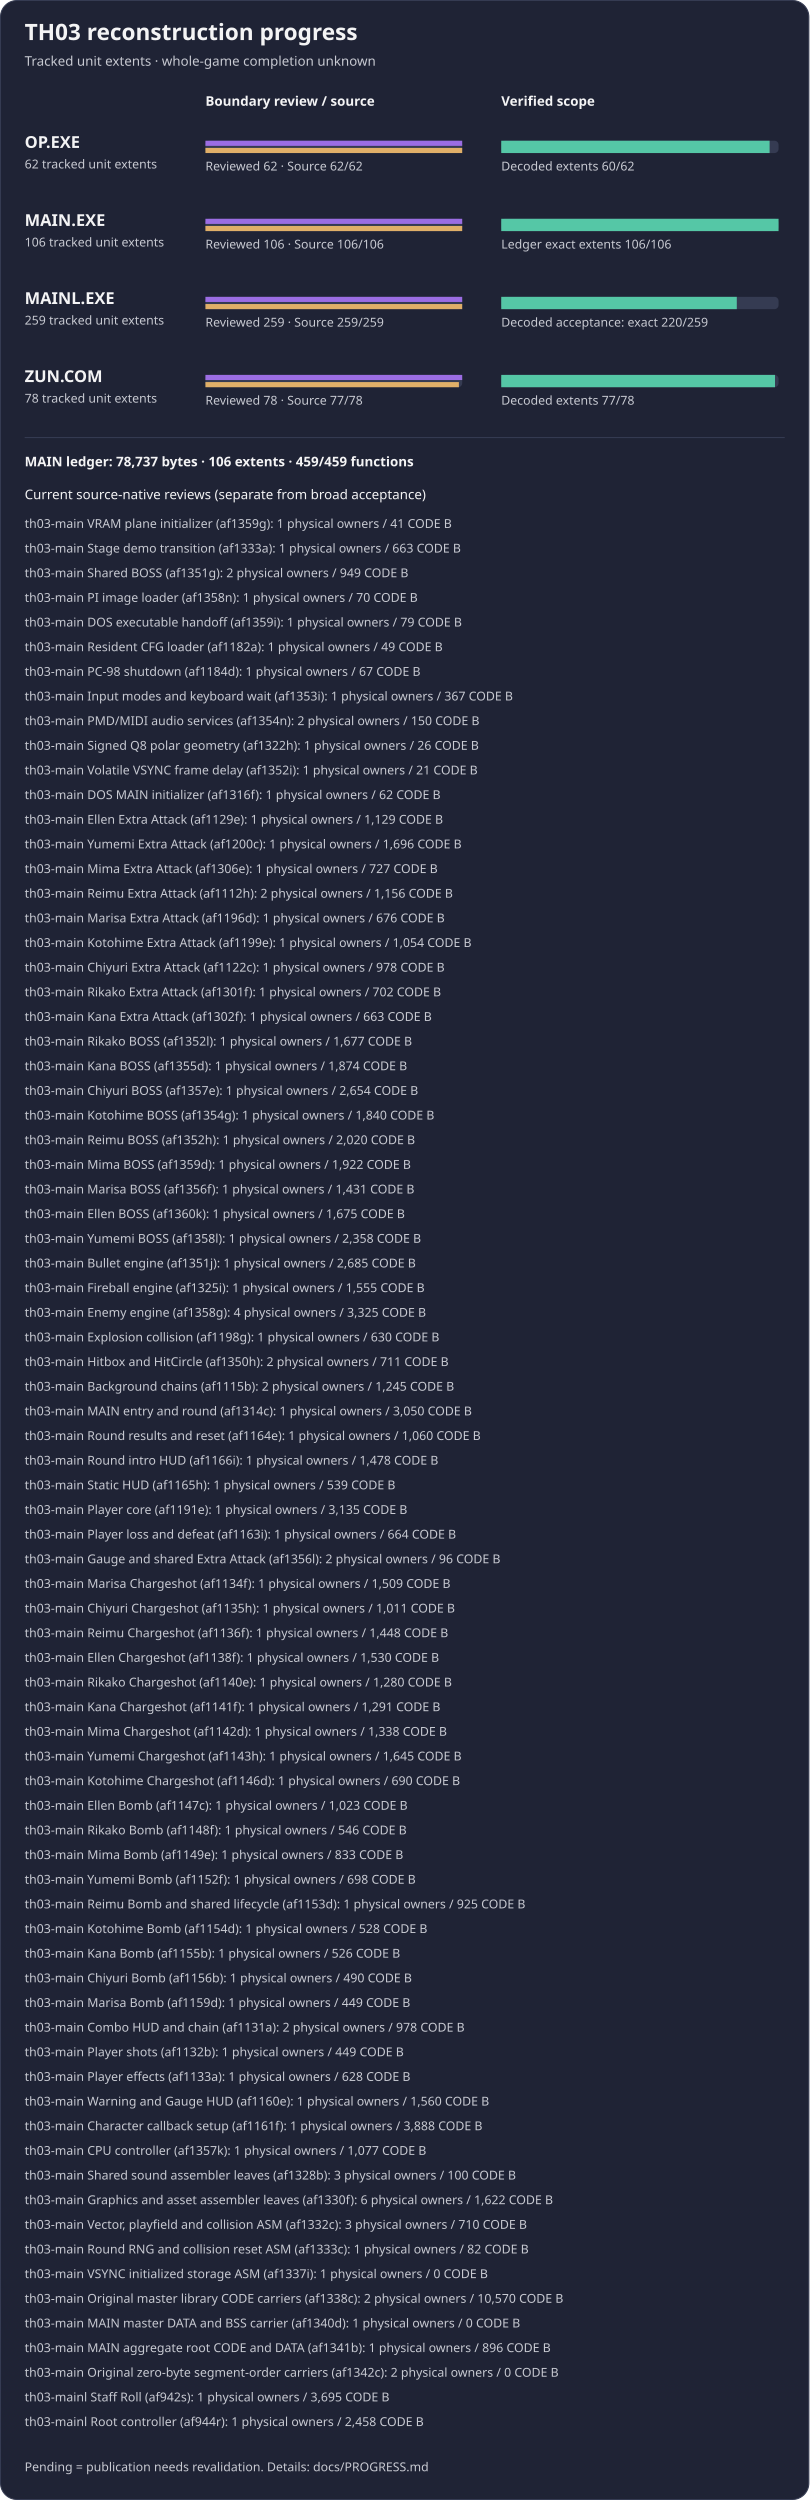
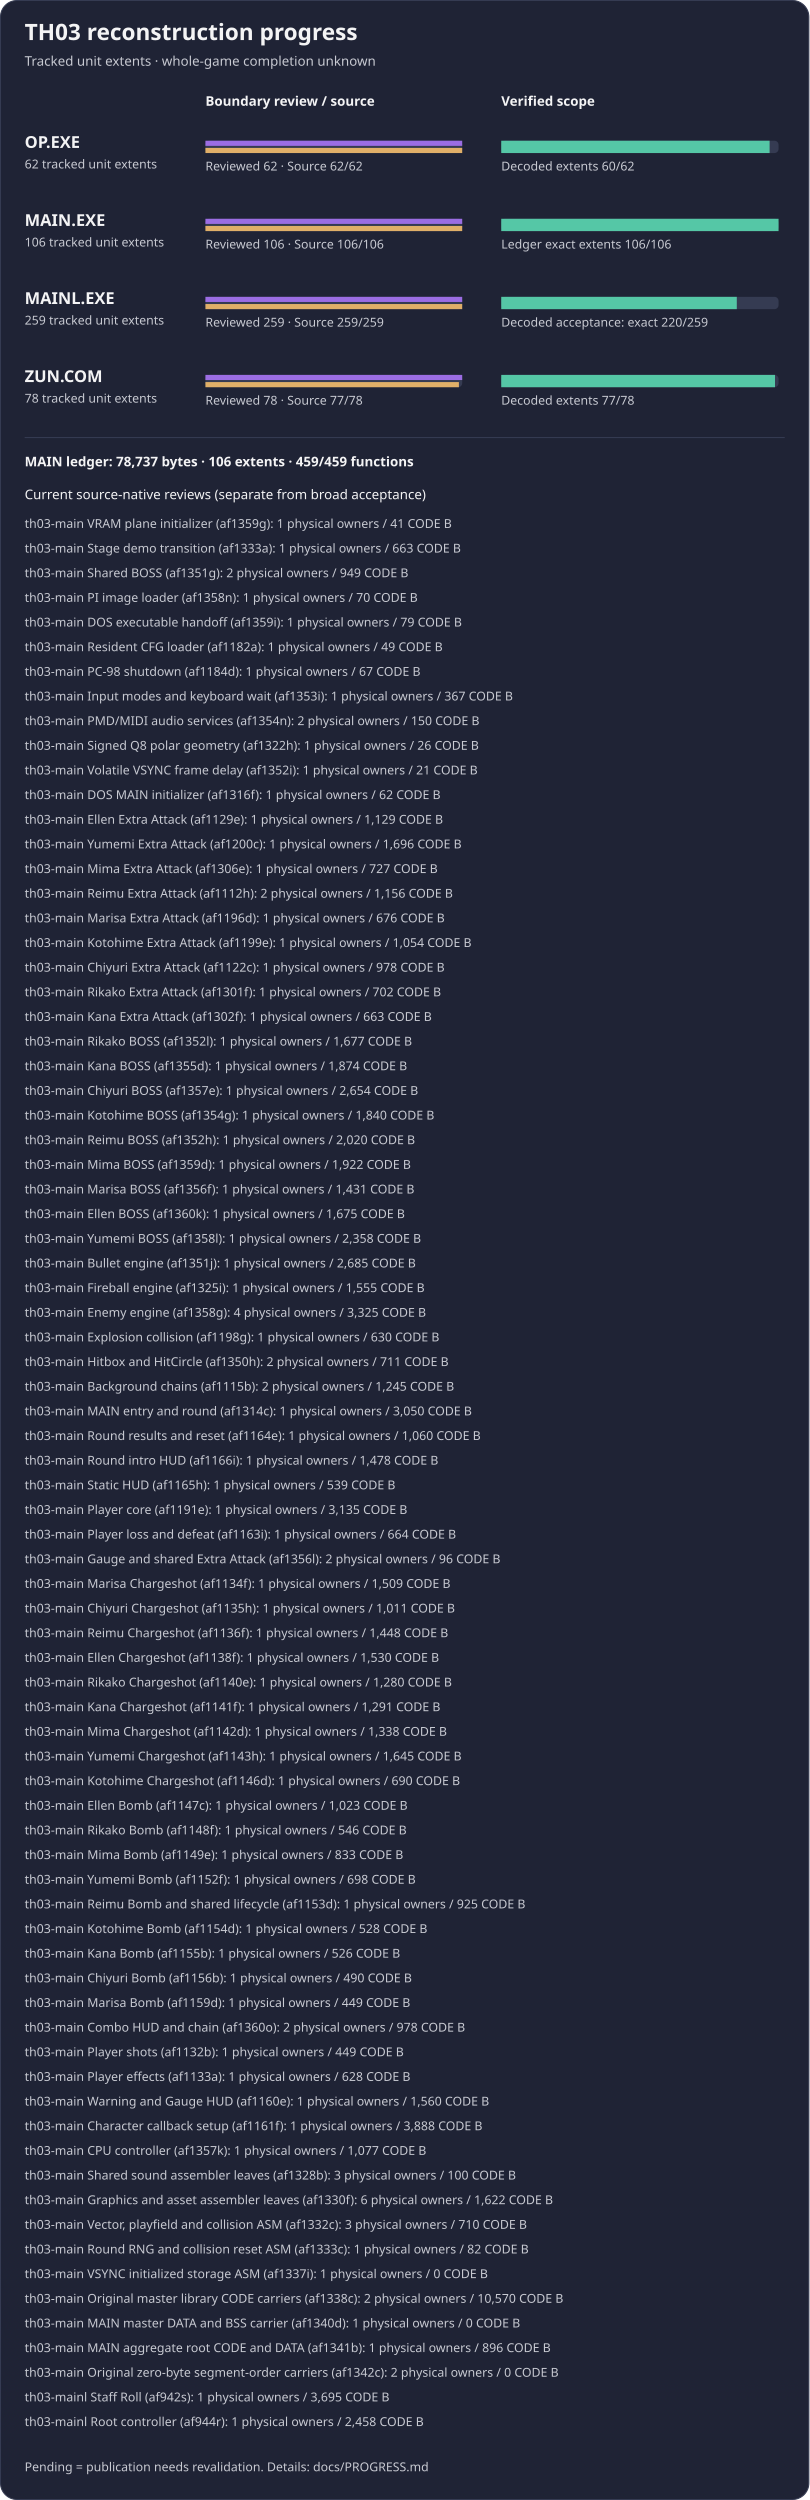
<svg xmlns="http://www.w3.org/2000/svg" width="788" height="2434" viewBox="0 0 788 2434" role="img" aria-label="TH03 reviewed subset reconstruction progress">
  <rect x="0.5" y="0.5" width="787" height="2433" rx="16" fill="#1f2335" stroke="#353b52" />
  <text x="24" y="39" fill="#f4f4f5" font-family="sans-serif" font-size="22" font-weight="600">TH03 reconstruction progress</text>
  <text x="24" y="64" fill="#c8cad2" font-family="sans-serif" font-size="13">Tracked unit extents · whole-game completion unknown</text>
  <text x="200" y="103" fill="#f4f4f5" font-family="sans-serif" font-size="13" font-weight="600">Boundary review / source</text>
  <text x="488" y="103" fill="#f4f4f5" font-family="sans-serif" font-size="13" font-weight="600">Verified scope</text>
  <g aria-label="OP.EXE bars count tracked unit extents, not functions; source-present is not exact">
    <text x="24" y="144" fill="#f4f4f5" font-family="sans-serif" font-size="16" font-weight="600">OP.EXE</text>
    <text x="24" y="164" fill="#c8cad2" font-family="sans-serif" font-size="12">62 tracked unit extents</text>
    <rect x="200" y="137" width="250" height="12" rx="4" fill="#353b52" />
    <rect x="488" y="137" width="270" height="12" rx="4" fill="#353b52" />
    <rect x="200" y="137" width="250.00" height="5" fill="#9b6de3" />
    <rect x="200" y="144" width="250.00" height="5" fill="#e0af68" />
    <rect x="488" y="137" width="261.29" height="12" fill="#55c7a6" />
    <text x="200" y="166" fill="#c8cad2" font-family="sans-serif" font-size="12">Reviewed 62 · Source 62/62</text>
    <text x="488" y="166" fill="#c8cad2" font-family="sans-serif" font-size="12">Decoded extents 60/62</text>
  </g>
  <g aria-label="MAIN.EXE bars count tracked unit extents, not functions; source-present is not exact">
    <text x="24" y="220" fill="#f4f4f5" font-family="sans-serif" font-size="16" font-weight="600">MAIN.EXE</text>
    <text x="24" y="240" fill="#c8cad2" font-family="sans-serif" font-size="12">106 tracked unit extents</text>
    <rect x="200" y="213" width="250" height="12" rx="4" fill="#353b52" />
    <rect x="488" y="213" width="270" height="12" rx="4" fill="#353b52" />
    <rect x="200" y="213" width="250.00" height="5" fill="#9b6de3" />
    <rect x="200" y="220" width="250.00" height="5" fill="#e0af68" />
    <rect x="488" y="213" width="270.00" height="12" fill="#55c7a6" />
    <text x="200" y="242" fill="#c8cad2" font-family="sans-serif" font-size="12">Reviewed 106 · Source 106/106</text>
    <text x="488" y="242" fill="#c8cad2" font-family="sans-serif" font-size="12">Ledger exact extents 106/106</text>
  </g>
  <g aria-label="MAINL bars count tracked unit extents, not functions; source-present is not exact">
    <text x="24" y="296" fill="#f4f4f5" font-family="sans-serif" font-size="16" font-weight="600">MAINL.EXE</text>
    <text x="24" y="316" fill="#c8cad2" font-family="sans-serif" font-size="12">259 tracked unit extents</text>
    <rect x="200" y="289" width="250" height="12" rx="4" fill="#353b52" />
    <rect x="488" y="289" width="270" height="12" rx="4" fill="#353b52" />
    <rect x="200" y="289" width="250.00" height="5" fill="#9b6de3" />
    <rect x="200" y="296" width="250.00" height="5" fill="#e0af68" />
    <rect x="488" y="289" width="229.34" height="12" fill="#55c7a6" />
    <text x="200" y="318" fill="#c8cad2" font-family="sans-serif" font-size="12">Reviewed 259 · Source 259/259</text>
    <text x="488" y="318" fill="#c8cad2" font-family="sans-serif" font-size="12">Decoded acceptance: exact 220/259</text>
  </g>
  <g aria-label="ZUN.COM bars count tracked unit extents, not functions; source-present is not exact">
    <text x="24" y="372" fill="#f4f4f5" font-family="sans-serif" font-size="16" font-weight="600">ZUN.COM</text>
    <text x="24" y="392" fill="#c8cad2" font-family="sans-serif" font-size="12">78 tracked unit extents</text>
    <rect x="200" y="365" width="250" height="12" rx="4" fill="#353b52" />
    <rect x="488" y="365" width="270" height="12" rx="4" fill="#353b52" />
    <rect x="200" y="365" width="250.00" height="5" fill="#9b6de3" />
    <rect x="200" y="372" width="246.79" height="5" fill="#e0af68" />
    <rect x="488" y="365" width="266.54" height="12" fill="#55c7a6" />
    <text x="200" y="394" fill="#c8cad2" font-family="sans-serif" font-size="12">Reviewed 78 · Source 77/78</text>
    <text x="488" y="394" fill="#c8cad2" font-family="sans-serif" font-size="12">Decoded extents 77/78</text>
  </g>
  <path d="M24 426 H764" stroke="#353b52" />
  <text x="24" y="454" fill="#f4f4f5" font-family="sans-serif" font-size="13" font-weight="600">MAIN ledger: 78,737 bytes · 106 extents · 459/459 functions</text>
  <text x="24" y="486" fill="#f4f4f5" font-family="sans-serif" font-size="13">Current source-native reviews (separate from broad acceptance)</text>
  <text x="24" y="514" fill="#c8cad2" font-family="sans-serif" font-size="12">th03-main VRAM plane initializer (af1359g): 1 physical owners / 41 CODE B</text>
  <text x="24" y="538" fill="#c8cad2" font-family="sans-serif" font-size="12">th03-main Stage demo transition (af1333a): 1 physical owners / 663 CODE B</text>
  <text x="24" y="562" fill="#c8cad2" font-family="sans-serif" font-size="12">th03-main Shared BOSS (af1351g): 2 physical owners / 949 CODE B</text>
  <text x="24" y="586" fill="#c8cad2" font-family="sans-serif" font-size="12">th03-main PI image loader (af1358n): 1 physical owners / 70 CODE B</text>
  <text x="24" y="610" fill="#c8cad2" font-family="sans-serif" font-size="12">th03-main DOS executable handoff (af1359i): 1 physical owners / 79 CODE B</text>
  <text x="24" y="634" fill="#c8cad2" font-family="sans-serif" font-size="12">th03-main Resident CFG loader (af1182a): 1 physical owners / 49 CODE B</text>
  <text x="24" y="658" fill="#c8cad2" font-family="sans-serif" font-size="12">th03-main PC-98 shutdown (af1184d): 1 physical owners / 67 CODE B</text>
  <text x="24" y="682" fill="#c8cad2" font-family="sans-serif" font-size="12">th03-main Input modes and keyboard wait (af1353i): 1 physical owners / 367 CODE B</text>
  <text x="24" y="706" fill="#c8cad2" font-family="sans-serif" font-size="12">th03-main PMD/MIDI audio services (af1354n): 2 physical owners / 150 CODE B</text>
  <text x="24" y="730" fill="#c8cad2" font-family="sans-serif" font-size="12">th03-main Signed Q8 polar geometry (af1322h): 1 physical owners / 26 CODE B</text>
  <text x="24" y="754" fill="#c8cad2" font-family="sans-serif" font-size="12">th03-main Volatile VSYNC frame delay (af1352i): 1 physical owners / 21 CODE B</text>
  <text x="24" y="778" fill="#c8cad2" font-family="sans-serif" font-size="12">th03-main DOS MAIN initializer (af1316f): 1 physical owners / 62 CODE B</text>
  <text x="24" y="802" fill="#c8cad2" font-family="sans-serif" font-size="12">th03-main Ellen Extra Attack (af1129e): 1 physical owners / 1,129 CODE B</text>
  <text x="24" y="826" fill="#c8cad2" font-family="sans-serif" font-size="12">th03-main Yumemi Extra Attack (af1200c): 1 physical owners / 1,696 CODE B</text>
  <text x="24" y="850" fill="#c8cad2" font-family="sans-serif" font-size="12">th03-main Mima Extra Attack (af1306e): 1 physical owners / 727 CODE B</text>
  <text x="24" y="874" fill="#c8cad2" font-family="sans-serif" font-size="12">th03-main Reimu Extra Attack (af1112h): 2 physical owners / 1,156 CODE B</text>
  <text x="24" y="898" fill="#c8cad2" font-family="sans-serif" font-size="12">th03-main Marisa Extra Attack (af1196d): 1 physical owners / 676 CODE B</text>
  <text x="24" y="922" fill="#c8cad2" font-family="sans-serif" font-size="12">th03-main Kotohime Extra Attack (af1199e): 1 physical owners / 1,054 CODE B</text>
  <text x="24" y="946" fill="#c8cad2" font-family="sans-serif" font-size="12">th03-main Chiyuri Extra Attack (af1122c): 1 physical owners / 978 CODE B</text>
  <text x="24" y="970" fill="#c8cad2" font-family="sans-serif" font-size="12">th03-main Rikako Extra Attack (af1301f): 1 physical owners / 702 CODE B</text>
  <text x="24" y="994" fill="#c8cad2" font-family="sans-serif" font-size="12">th03-main Kana Extra Attack (af1302f): 1 physical owners / 663 CODE B</text>
  <text x="24" y="1018" fill="#c8cad2" font-family="sans-serif" font-size="12">th03-main Rikako BOSS (af1352l): 1 physical owners / 1,677 CODE B</text>
  <text x="24" y="1042" fill="#c8cad2" font-family="sans-serif" font-size="12">th03-main Kana BOSS (af1355d): 1 physical owners / 1,874 CODE B</text>
  <text x="24" y="1066" fill="#c8cad2" font-family="sans-serif" font-size="12">th03-main Chiyuri BOSS (af1357e): 1 physical owners / 2,654 CODE B</text>
  <text x="24" y="1090" fill="#c8cad2" font-family="sans-serif" font-size="12">th03-main Kotohime BOSS (af1354g): 1 physical owners / 1,840 CODE B</text>
  <text x="24" y="1114" fill="#c8cad2" font-family="sans-serif" font-size="12">th03-main Reimu BOSS (af1352h): 1 physical owners / 2,020 CODE B</text>
  <text x="24" y="1138" fill="#c8cad2" font-family="sans-serif" font-size="12">th03-main Mima BOSS (af1359d): 1 physical owners / 1,922 CODE B</text>
  <text x="24" y="1162" fill="#c8cad2" font-family="sans-serif" font-size="12">th03-main Marisa BOSS (af1356f): 1 physical owners / 1,431 CODE B</text>
  <text x="24" y="1186" fill="#c8cad2" font-family="sans-serif" font-size="12">th03-main Ellen BOSS (af1360k): 1 physical owners / 1,675 CODE B</text>
  <text x="24" y="1210" fill="#c8cad2" font-family="sans-serif" font-size="12">th03-main Yumemi BOSS (af1358l): 1 physical owners / 2,358 CODE B</text>
  <text x="24" y="1234" fill="#c8cad2" font-family="sans-serif" font-size="12">th03-main Bullet engine (af1351j): 1 physical owners / 2,685 CODE B</text>
  <text x="24" y="1258" fill="#c8cad2" font-family="sans-serif" font-size="12">th03-main Fireball engine (af1325i): 1 physical owners / 1,555 CODE B</text>
  <text x="24" y="1282" fill="#c8cad2" font-family="sans-serif" font-size="12">th03-main Enemy engine (af1358g): 4 physical owners / 3,325 CODE B</text>
  <text x="24" y="1306" fill="#c8cad2" font-family="sans-serif" font-size="12">th03-main Explosion collision (af1198g): 1 physical owners / 630 CODE B</text>
  <text x="24" y="1330" fill="#c8cad2" font-family="sans-serif" font-size="12">th03-main Hitbox and HitCircle (af1350h): 2 physical owners / 711 CODE B</text>
  <text x="24" y="1354" fill="#c8cad2" font-family="sans-serif" font-size="12">th03-main Background chains (af1115b): 2 physical owners / 1,245 CODE B</text>
  <text x="24" y="1378" fill="#c8cad2" font-family="sans-serif" font-size="12">th03-main MAIN entry and round (af1314c): 1 physical owners / 3,050 CODE B</text>
  <text x="24" y="1402" fill="#c8cad2" font-family="sans-serif" font-size="12">th03-main Round results and reset (af1164e): 1 physical owners / 1,060 CODE B</text>
  <text x="24" y="1426" fill="#c8cad2" font-family="sans-serif" font-size="12">th03-main Round intro HUD (af1166i): 1 physical owners / 1,478 CODE B</text>
  <text x="24" y="1450" fill="#c8cad2" font-family="sans-serif" font-size="12">th03-main Static HUD (af1165h): 1 physical owners / 539 CODE B</text>
  <text x="24" y="1474" fill="#c8cad2" font-family="sans-serif" font-size="12">th03-main Player core (af1191e): 1 physical owners / 3,135 CODE B</text>
  <text x="24" y="1498" fill="#c8cad2" font-family="sans-serif" font-size="12">th03-main Player loss and defeat (af1163i): 1 physical owners / 664 CODE B</text>
  <text x="24" y="1522" fill="#c8cad2" font-family="sans-serif" font-size="12">th03-main Gauge and shared Extra Attack (af1356l): 2 physical owners / 96 CODE B</text>
  <text x="24" y="1546" fill="#c8cad2" font-family="sans-serif" font-size="12">th03-main Marisa Chargeshot (af1134f): 1 physical owners / 1,509 CODE B</text>
  <text x="24" y="1570" fill="#c8cad2" font-family="sans-serif" font-size="12">th03-main Chiyuri Chargeshot (af1135h): 1 physical owners / 1,011 CODE B</text>
  <text x="24" y="1594" fill="#c8cad2" font-family="sans-serif" font-size="12">th03-main Reimu Chargeshot (af1136f): 1 physical owners / 1,448 CODE B</text>
  <text x="24" y="1618" fill="#c8cad2" font-family="sans-serif" font-size="12">th03-main Ellen Chargeshot (af1138f): 1 physical owners / 1,530 CODE B</text>
  <text x="24" y="1642" fill="#c8cad2" font-family="sans-serif" font-size="12">th03-main Rikako Chargeshot (af1140e): 1 physical owners / 1,280 CODE B</text>
  <text x="24" y="1666" fill="#c8cad2" font-family="sans-serif" font-size="12">th03-main Kana Chargeshot (af1141f): 1 physical owners / 1,291 CODE B</text>
  <text x="24" y="1690" fill="#c8cad2" font-family="sans-serif" font-size="12">th03-main Mima Chargeshot (af1142d): 1 physical owners / 1,338 CODE B</text>
  <text x="24" y="1714" fill="#c8cad2" font-family="sans-serif" font-size="12">th03-main Yumemi Chargeshot (af1143h): 1 physical owners / 1,645 CODE B</text>
  <text x="24" y="1738" fill="#c8cad2" font-family="sans-serif" font-size="12">th03-main Kotohime Chargeshot (af1146d): 1 physical owners / 690 CODE B</text>
  <text x="24" y="1762" fill="#c8cad2" font-family="sans-serif" font-size="12">th03-main Ellen Bomb (af1147c): 1 physical owners / 1,023 CODE B</text>
  <text x="24" y="1786" fill="#c8cad2" font-family="sans-serif" font-size="12">th03-main Rikako Bomb (af1148f): 1 physical owners / 546 CODE B</text>
  <text x="24" y="1810" fill="#c8cad2" font-family="sans-serif" font-size="12">th03-main Mima Bomb (af1149e): 1 physical owners / 833 CODE B</text>
  <text x="24" y="1834" fill="#c8cad2" font-family="sans-serif" font-size="12">th03-main Yumemi Bomb (af1152f): 1 physical owners / 698 CODE B</text>
  <text x="24" y="1858" fill="#c8cad2" font-family="sans-serif" font-size="12">th03-main Reimu Bomb and shared lifecycle (af1153d): 1 physical owners / 925 CODE B</text>
  <text x="24" y="1882" fill="#c8cad2" font-family="sans-serif" font-size="12">th03-main Kotohime Bomb (af1154d): 1 physical owners / 528 CODE B</text>
  <text x="24" y="1906" fill="#c8cad2" font-family="sans-serif" font-size="12">th03-main Kana Bomb (af1155b): 1 physical owners / 526 CODE B</text>
  <text x="24" y="1930" fill="#c8cad2" font-family="sans-serif" font-size="12">th03-main Chiyuri Bomb (af1156b): 1 physical owners / 490 CODE B</text>
  <text x="24" y="1954" fill="#c8cad2" font-family="sans-serif" font-size="12">th03-main Marisa Bomb (af1159d): 1 physical owners / 449 CODE B</text>
-   <text x="24" y="1978" fill="#c8cad2" font-family="sans-serif" font-size="12">th03-main Combo HUD and chain (af1131a): 2 physical owners / 978 CODE B</text>
+   <text x="24" y="1978" fill="#c8cad2" font-family="sans-serif" font-size="12">th03-main Combo HUD and chain (af1360o): 2 physical owners / 978 CODE B</text>
  <text x="24" y="2002" fill="#c8cad2" font-family="sans-serif" font-size="12">th03-main Player shots (af1132b): 1 physical owners / 449 CODE B</text>
  <text x="24" y="2026" fill="#c8cad2" font-family="sans-serif" font-size="12">th03-main Player effects (af1133a): 1 physical owners / 628 CODE B</text>
  <text x="24" y="2050" fill="#c8cad2" font-family="sans-serif" font-size="12">th03-main Warning and Gauge HUD (af1160e): 1 physical owners / 1,560 CODE B</text>
  <text x="24" y="2074" fill="#c8cad2" font-family="sans-serif" font-size="12">th03-main Character callback setup (af1161f): 1 physical owners / 3,888 CODE B</text>
  <text x="24" y="2098" fill="#c8cad2" font-family="sans-serif" font-size="12">th03-main CPU controller (af1357k): 1 physical owners / 1,077 CODE B</text>
  <text x="24" y="2122" fill="#c8cad2" font-family="sans-serif" font-size="12">th03-main Shared sound assembler leaves (af1328b): 3 physical owners / 100 CODE B</text>
  <text x="24" y="2146" fill="#c8cad2" font-family="sans-serif" font-size="12">th03-main Graphics and asset assembler leaves (af1330f): 6 physical owners / 1,622 CODE B</text>
  <text x="24" y="2170" fill="#c8cad2" font-family="sans-serif" font-size="12">th03-main Vector, playfield and collision ASM (af1332c): 3 physical owners / 710 CODE B</text>
  <text x="24" y="2194" fill="#c8cad2" font-family="sans-serif" font-size="12">th03-main Round RNG and collision reset ASM (af1333c): 1 physical owners / 82 CODE B</text>
  <text x="24" y="2218" fill="#c8cad2" font-family="sans-serif" font-size="12">th03-main VSYNC initialized storage ASM (af1337i): 1 physical owners / 0 CODE B</text>
  <text x="24" y="2242" fill="#c8cad2" font-family="sans-serif" font-size="12">th03-main Original master library CODE carriers (af1338c): 2 physical owners / 10,570 CODE B</text>
  <text x="24" y="2266" fill="#c8cad2" font-family="sans-serif" font-size="12">th03-main MAIN master DATA and BSS carrier (af1340d): 1 physical owners / 0 CODE B</text>
  <text x="24" y="2290" fill="#c8cad2" font-family="sans-serif" font-size="12">th03-main MAIN aggregate root CODE and DATA (af1341b): 1 physical owners / 896 CODE B</text>
  <text x="24" y="2314" fill="#c8cad2" font-family="sans-serif" font-size="12">th03-main Original zero-byte segment-order carriers (af1342c): 2 physical owners / 0 CODE B</text>
  <text x="24" y="2338" fill="#c8cad2" font-family="sans-serif" font-size="12">th03-mainl Staff Roll (af942s): 1 physical owners / 3,695 CODE B</text>
  <text x="24" y="2362" fill="#c8cad2" font-family="sans-serif" font-size="12">th03-mainl Root controller (af944r): 1 physical owners / 2,458 CODE B</text>
  <text x="24" y="2406" fill="#c8cad2" font-family="sans-serif" font-size="12">Pending = publication needs revalidation. Details: docs/PROGRESS.md</text>
</svg>
